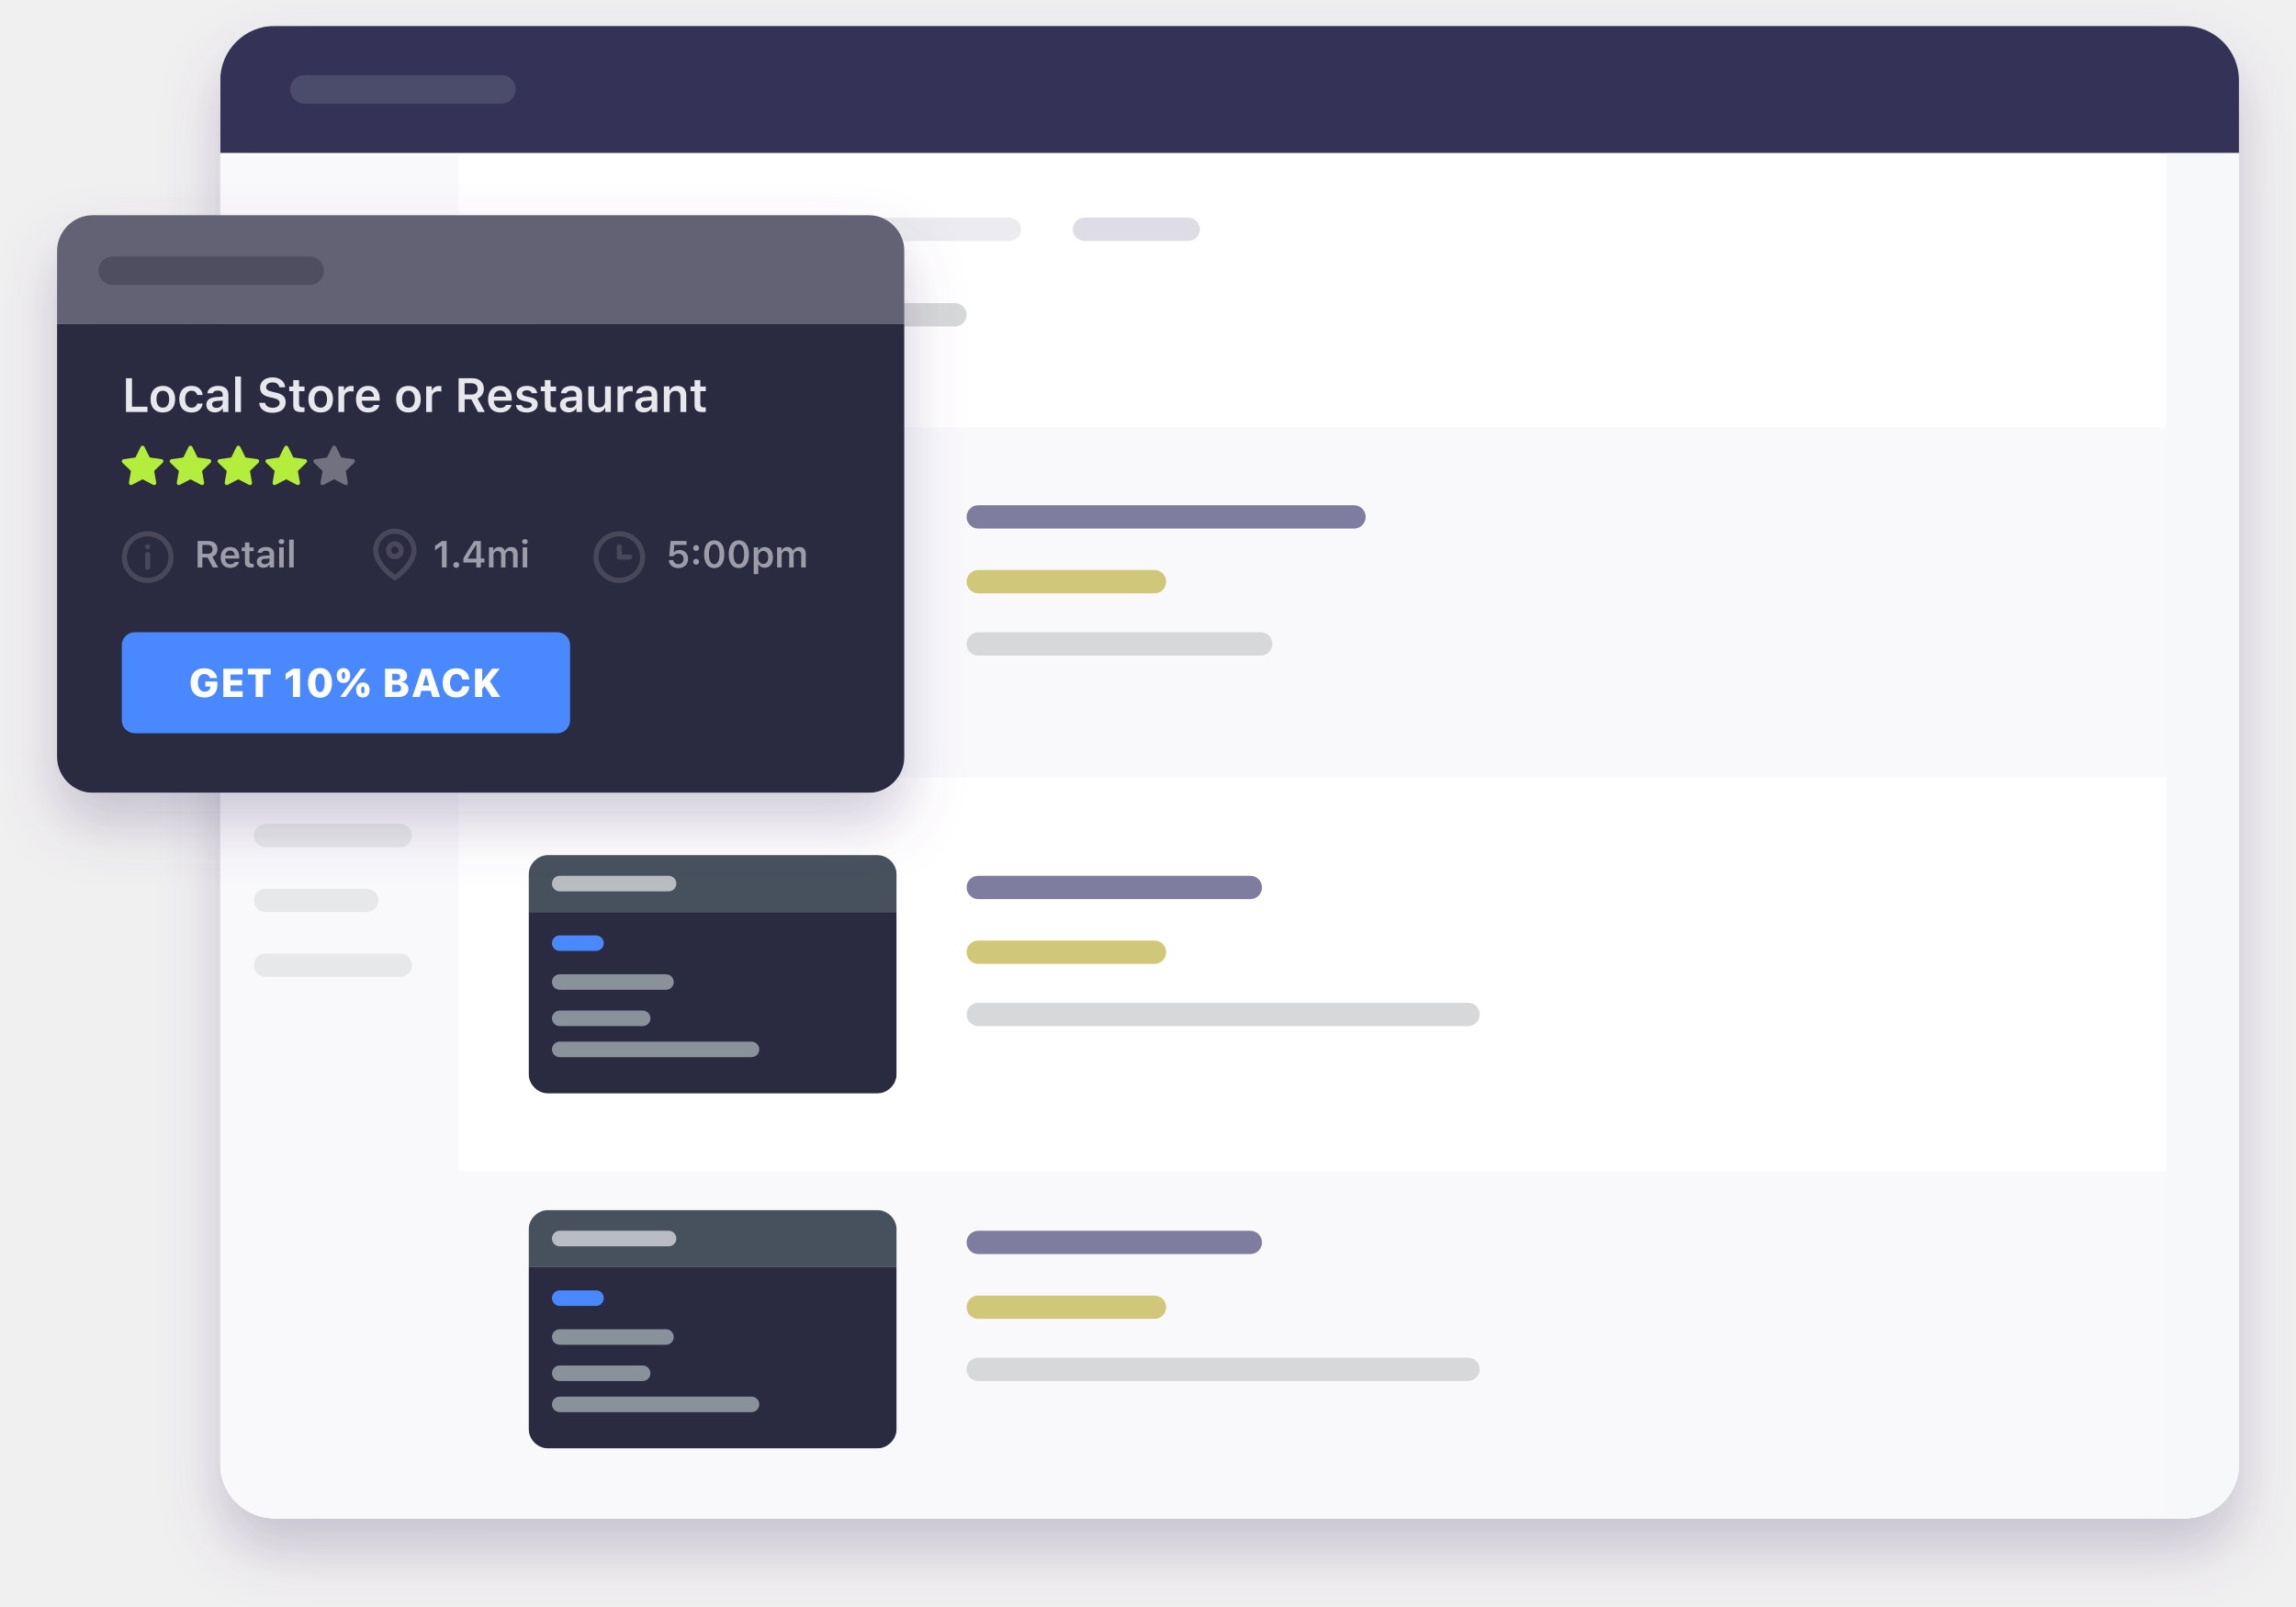
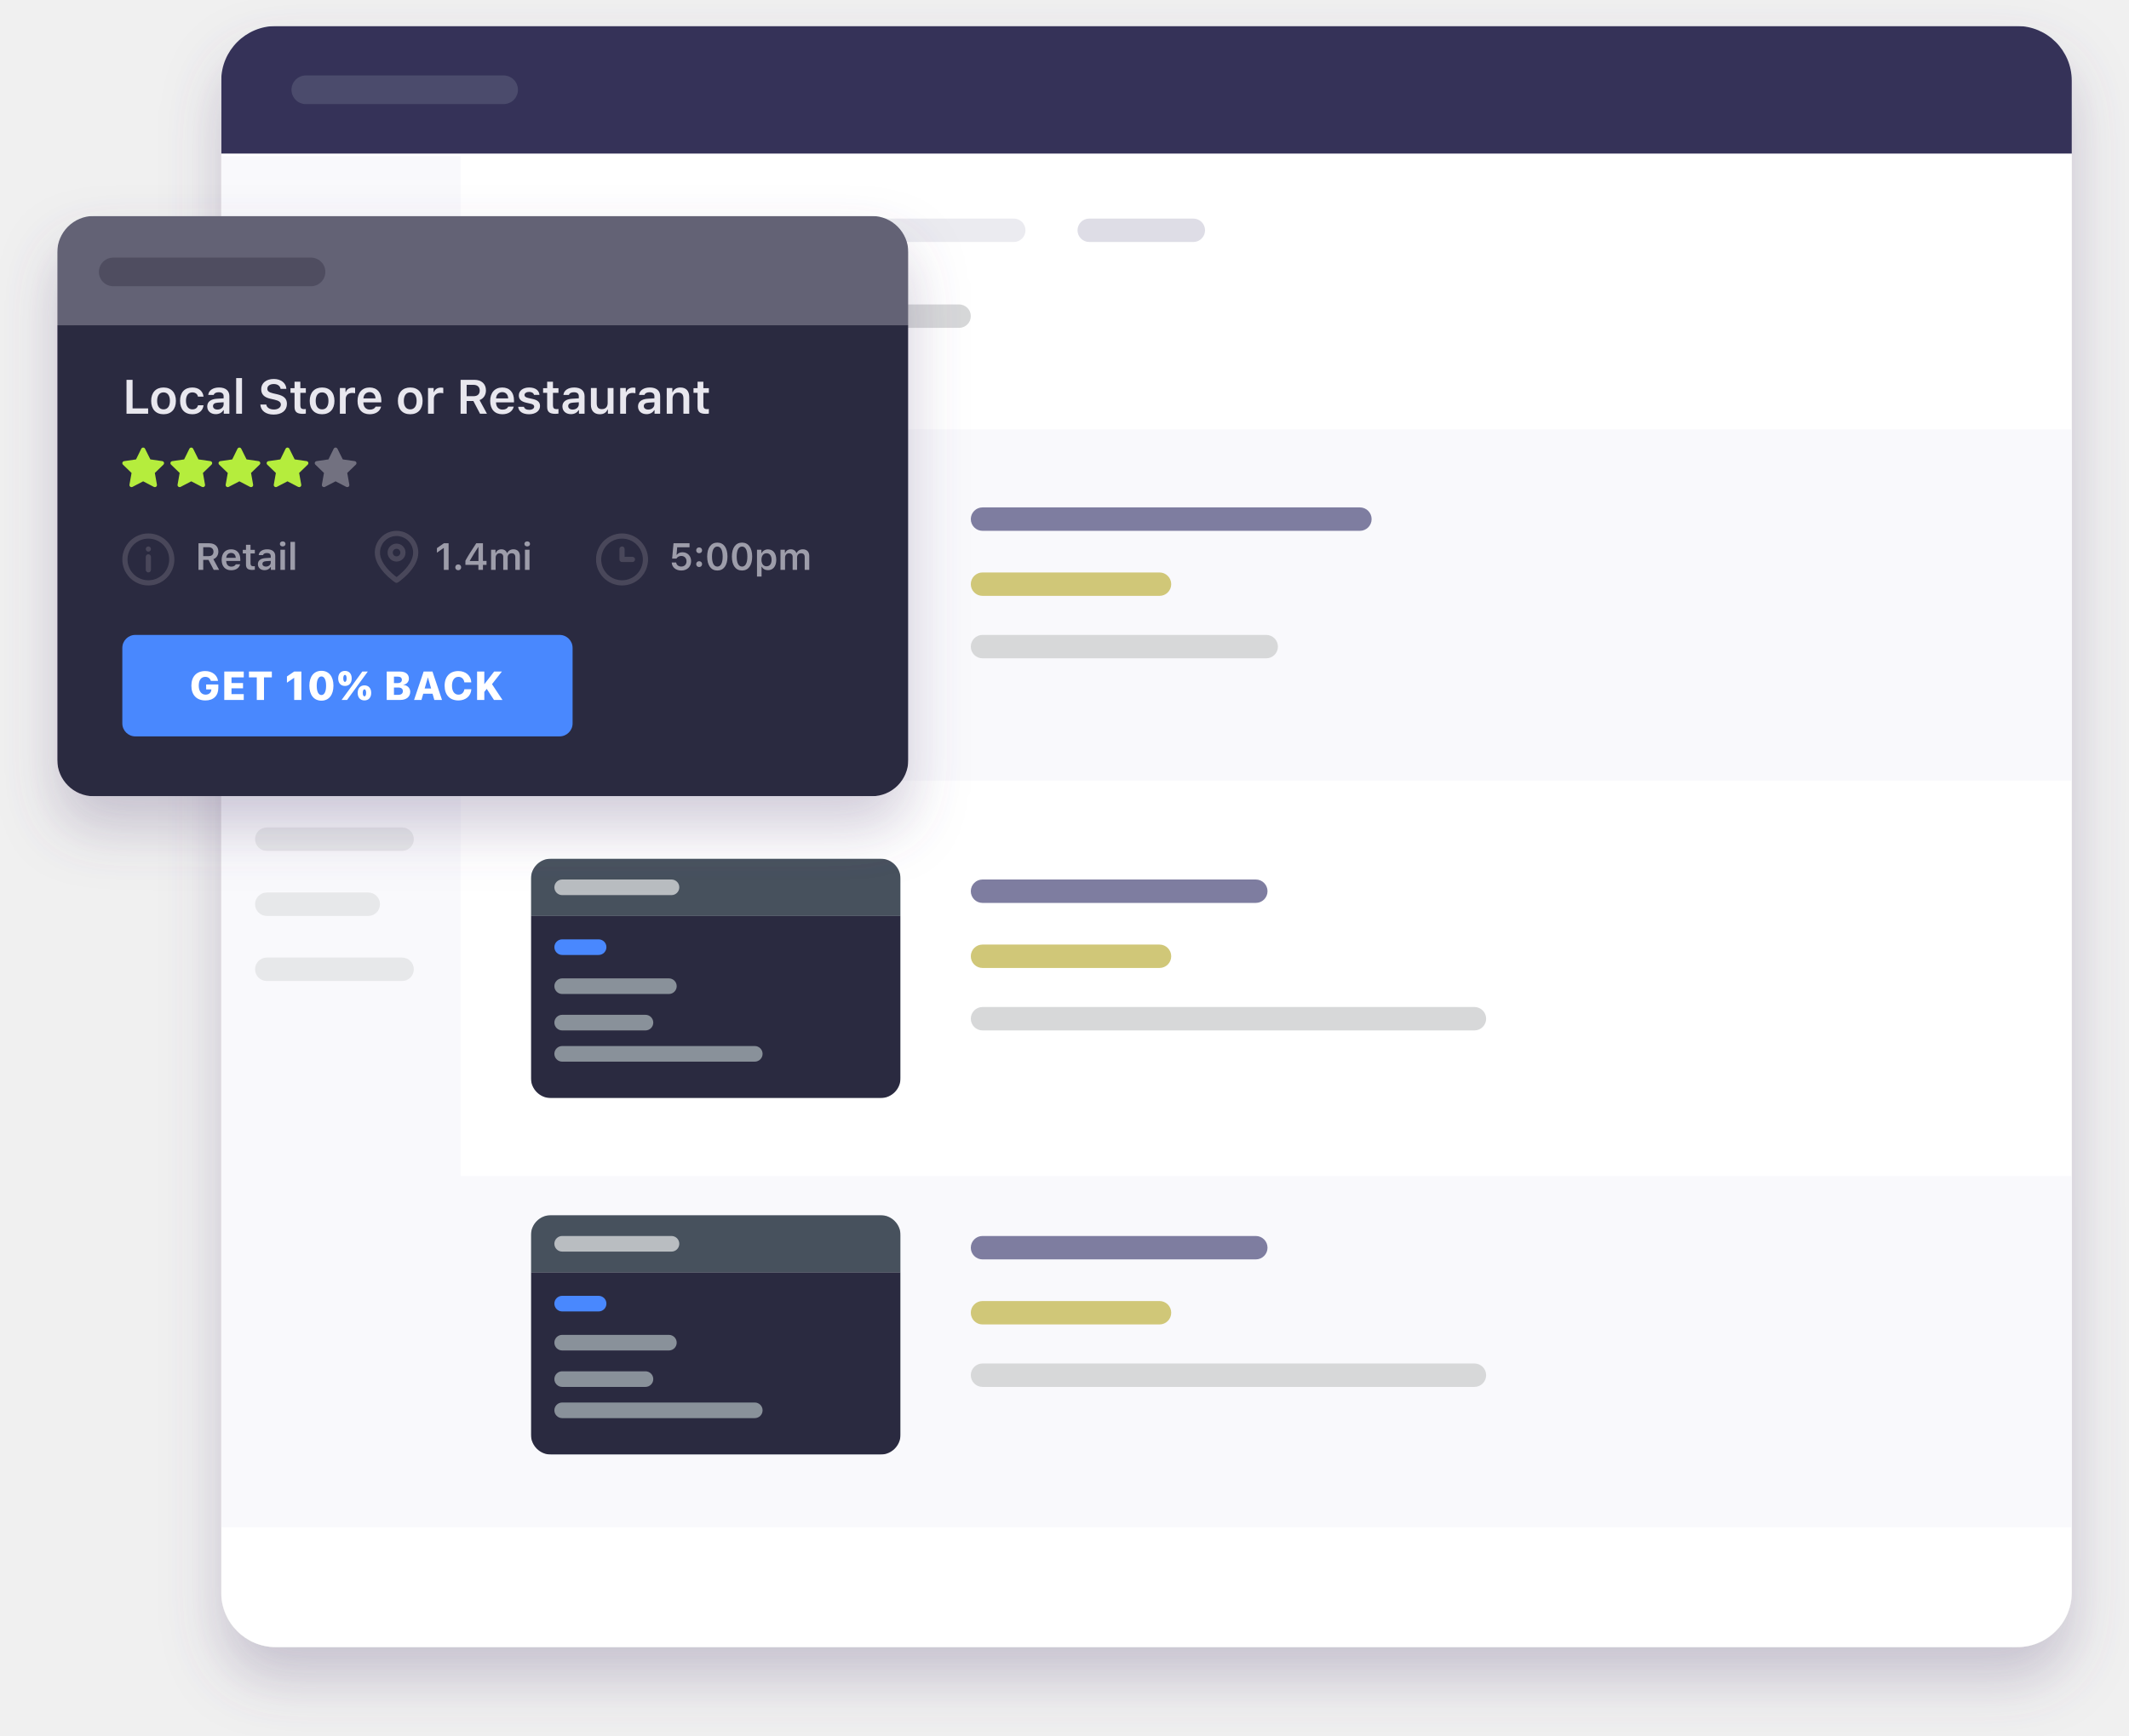
- <svg xmlns="http://www.w3.org/2000/svg" xmlns:xlink="http://www.w3.org/1999/xlink" width="886" height="620" viewBox="0 0 886 620">
+ <svg xmlns="http://www.w3.org/2000/svg" xmlns:xlink="http://www.w3.org/1999/xlink" width="818" height="667" viewBox="0 0 818 667">
  <defs>
-     <filter id="hero-publisher-a" width="116.9%" height="122.9%" x="-8.5%" y="-11.5%" filterUnits="objectBoundingBox">
+     <filter id="hero-publisher-a" width="118.6%" height="121.2%" x="-9.3%" y="-10.6%" filterUnits="objectBoundingBox">
      <feOffset dy="12" in="SourceAlpha" result="shadowOffsetOuter1" />
      <feGaussianBlur in="shadowOffsetOuter1" result="shadowBlurOuter1" stdDeviation="11" />
      <feColorMatrix in="shadowBlurOuter1" result="shadowMatrixOuter1" values="0 0 0 0 0.127   0 0 0 0 0.089   0 0 0 0 0.217  0 0 0 0.295 0" />
      <feMerge>
        <feMergeNode in="shadowMatrixOuter1" />
        <feMergeNode in="SourceGraphic" />
      </feMerge>
    </filter>
-     <rect id="hero-publisher-b" width="779" height="576" x="0" y="0" rx="21" />
+     <rect id="hero-publisher-b" width="711" height="623" x="0" y="0" rx="21" />
    <rect id="hero-publisher-d" width="142" height="92" x="0" y="0" rx="7.7" />
    <rect id="hero-publisher-f" width="142" height="92" x="0" y="0" rx="7.7" />
    <rect id="hero-publisher-h" width="142" height="92" x="0" y="0" rx="7.7" />
    <filter id="hero-publisher-j" width="140.4%" height="159.2%" x="-20.2%" y="-29.6%" filterUnits="objectBoundingBox">
      <feOffset dy="12" in="SourceAlpha" result="shadowOffsetOuter1" />
      <feGaussianBlur in="shadowOffsetOuter1" result="shadowBlurOuter1" stdDeviation="11" />
      <feColorMatrix in="shadowBlurOuter1" result="shadowMatrixOuter1" values="0 0 0 0 0.127   0 0 0 0 0.089   0 0 0 0 0.217  0 0 0 0.295 0" />
      <feMerge>
        <feMergeNode in="shadowMatrixOuter1" />
        <feMergeNode in="SourceGraphic" />
      </feMerge>
    </filter>
    <rect id="hero-publisher-k" width="327" height="223" x="0" y="0" rx="14.014" />
  </defs>
  <g fill="none" fill-rule="evenodd" transform="translate(22 10)">
    <g filter="url(#hero-publisher-a)" transform="translate(63)">
      <mask id="hero-publisher-c" fill="#fff">
        <use xlink:href="#hero-publisher-b" />
      </mask>
      <rect width="1066" height="639" y="49" fill="#FFF" mask="url(#hero-publisher-c)" />
      <g mask="url(#hero-publisher-c)">
        <g transform="translate(91 74)">
          <g transform="translate(0 81)">
            <rect width="687" height="135" fill="#F9F9FC" />
            <rect width="687" height="135" y="287" fill="#F9F9FC" />
            <rect width="154" height="9" x="197" y="30" fill="#7E7DA0" rx="4.5" />
            <rect width="118" height="9" x="197" y="79" fill="#D7D8D9" rx="4.5" />
            <rect width="77" height="9" x="197" y="55" fill="#D0C778" rx="4.5" />
            <g opacity=".131" transform="translate(28 22)">
              <mask id="hero-publisher-e" fill="#fff">
                <use xlink:href="#hero-publisher-d" />
              </mask>
              <use fill="#142C38" opacity=".23" xlink:href="#hero-publisher-d" />
              <rect width="142" height="22" fill="#47515D" mask="url(#hero-publisher-e)" />
              <rect width="142" height="70" y="22" fill="#142C38" mask="url(#hero-publisher-e)" />
              <rect width="48" height="6" x="9" y="8" fill="#FFF" mask="url(#hero-publisher-e)" rx="3" />
              <rect width="20" height="6" x="9" y="31" fill="#008DFA" mask="url(#hero-publisher-e)" rx="3" />
              <rect width="67" height="6" x="20" y="46" fill="#89919A" mask="url(#hero-publisher-e)" rx="3" />
              <circle cx="12" cy="49" r="3" fill="#89919A" mask="url(#hero-publisher-e)" />
              <circle cx="12" cy="63" r="3" fill="#89919A" mask="url(#hero-publisher-e)" />
              <circle cx="12" cy="75" r="3" fill="#89919A" mask="url(#hero-publisher-e)" />
              <rect width="38" height="6" x="20" y="60" fill="#89919A" mask="url(#hero-publisher-e)" rx="3" />
              <rect width="50" height="6" x="20" y="72" fill="#89919A" mask="url(#hero-publisher-e)" rx="3" />
            </g>
          </g>
          <g transform="translate(28 246)">
            <g transform="translate(169 8)">
              <rect width="114" height="9" fill="#7E7DA0" rx="4.5" />
              <rect width="198" height="9" y="49" fill="#D7D8D9" rx="4.5" />
              <rect width="77" height="9" y="25" fill="#D0C778" rx="4.5" />
            </g>
            <mask id="hero-publisher-g" fill="#fff">
              <use xlink:href="#hero-publisher-f" />
            </mask>
            <use fill="#142C38" opacity=".23" xlink:href="#hero-publisher-f" />
            <rect width="142" height="22" fill="#47515D" mask="url(#hero-publisher-g)" />
            <rect width="142" height="70" y="22" fill="#2A293F" mask="url(#hero-publisher-g)" />
            <rect width="48" height="6" x="9" y="8" fill="#FFF" mask="url(#hero-publisher-g)" opacity=".62" rx="3" />
            <rect width="20" height="6" x="9" y="31" fill="#4988FE" mask="url(#hero-publisher-g)" rx="3" />
            <rect width="47" height="6" x="9" y="46" fill="#89919A" mask="url(#hero-publisher-g)" rx="3" />
            <rect width="38" height="6" x="9" y="60" fill="#89919A" mask="url(#hero-publisher-g)" rx="3" />
            <rect width="80" height="6" x="9" y="72" fill="#89919A" mask="url(#hero-publisher-g)" rx="3" />
          </g>
          <g transform="translate(28 383)">
            <g transform="translate(169 8)">
              <rect width="114" height="9" fill="#7E7DA0" rx="4.5" />
              <rect width="198" height="9" y="49" fill="#D7D8D9" rx="4.5" />
              <rect width="77" height="9" y="25" fill="#D0C778" rx="4.5" />
            </g>
            <mask id="hero-publisher-i" fill="#fff">
              <use xlink:href="#hero-publisher-h" />
            </mask>
            <use fill="#142C38" opacity=".23" xlink:href="#hero-publisher-h" />
            <rect width="142" height="22" fill="#47515D" mask="url(#hero-publisher-i)" />
            <rect width="142" height="70" y="22" fill="#2A293F" mask="url(#hero-publisher-i)" />
            <rect width="48" height="6" x="9" y="8" fill="#FFF" mask="url(#hero-publisher-i)" opacity=".62" rx="3" />
            <rect width="20" height="6" x="9" y="31" fill="#4988FE" mask="url(#hero-publisher-i)" rx="3" />
            <rect width="47" height="6" x="9" y="46" fill="#89919A" mask="url(#hero-publisher-i)" rx="3" />
            <rect width="38" height="6" x="9" y="60" fill="#89919A" mask="url(#hero-publisher-i)" rx="3" />
            <rect width="80" height="6" x="9" y="72" fill="#89919A" mask="url(#hero-publisher-i)" rx="3" />
          </g>
          <g transform="translate(28)">
            <rect width="190" height="9" fill="#7E7DA0" opacity=".159" rx="4.5" />
            <rect width="49" height="9" x="210" fill="#7E7DA0" opacity=".259" rx="4.5" />
            <rect width="169" height="9" y="33" fill="#D7D8D9" rx="4.5" />
          </g>
-           <g transform="translate(28 508)">
-             <rect width="50" height="9" fill="#B9BDC3" rx="4.5" />
-             <rect width="272" height="9" x="80" fill="#D7D8D9" rx="4.5" />
-           </g>
        </g>
-       </g>
-       <g fill="#F6F8F9" mask="url(#hero-publisher-c)">
-         <rect width="29" height="527" x="123" transform="translate(628 49)" />
      </g>
      <rect width="779" height="49" fill="#343358" mask="url(#hero-publisher-c)" />
      <rect width="87" height="11" x="27" y="19" fill="#FFF" mask="url(#hero-publisher-c)" opacity=".121" rx="5.5" />
      <g mask="url(#hero-publisher-c)">
        <g transform="translate(0 50)">
          <rect width="92" height="527" fill="#F9F9FC" />
          <rect width="92" height="24" y="113" fill="#35556F" opacity=".077" />
          <rect width="55" height="9" x="13" y="44" fill="#B9BDC3" rx="4.5" />
          <rect width="55" height="9" x="13" y="71" fill="#D7D8D9" opacity=".517" rx="4.5" />
          <rect width="55" height="9" x="13" y="96" fill="#D7D8D9" opacity=".517" rx="4.5" />
          <rect width="33" height="9" x="13" y="120" fill="#000" opacity=".241" rx="4.5" />
          <rect width="55" height="9" x="13" y="144" fill="#D7D8D9" opacity=".517" rx="4.5" />
          <rect width="55" height="9" x="13" y="208" fill="#B9BDC3" rx="4.5" />
          <rect width="61" height="9" x="13" y="308" fill="#D7D8D9" opacity=".517" rx="4.5" />
          <rect width="61" height="9" x="13" y="258" fill="#D7D8D9" opacity=".517" rx="4.5" />
          <rect width="48" height="9" x="13" y="233" fill="#D7D8D9" opacity=".517" rx="4.5" />
          <rect width="48" height="9" x="13" y="283" fill="#D7D8D9" opacity=".517" rx="4.5" />
        </g>
      </g>
    </g>
    <g filter="url(#hero-publisher-j)" transform="translate(0 73)">
      <mask id="hero-publisher-l" fill="#fff">
        <use xlink:href="#hero-publisher-k" />
      </mask>
      <rect width="327" height="42" fill="#636274" mask="url(#hero-publisher-l)" />
      <rect width="327" height="181" y="42" fill="#2A293F" mask="url(#hero-publisher-l)" />
      <g mask="url(#hero-publisher-l)">
        <g transform="translate(25 62)">
          <g transform="translate(0 59)">
            <g fill-rule="nonzero" transform="translate(0 1)">
              <path fill="#FFF" fill-opacity=".144" d="M10,-5.32907052e-15 C15.523,-5.32907052e-15 20,4.477 20,10 C20,15.523 15.523,20 10,20 C4.477,20 -4.37114073e-07,15.523 -4.37114073e-07,10 C-4.37114073e-07,4.477 4.477,-5.32907052e-15 10,-5.32907052e-15 Z M10,18 C14.418,18 18,14.418 18,10 C18,5.582 14.418,2 10,2 C5.582,2 2,5.582 2,10 C2,14.418 5.582,18 10,18 Z M10.707,5.293 C11.098,5.683 11.098,6.317 10.707,6.707 C10.317,7.098 9.683,7.098 9.293,6.707 C8.902,6.317 8.902,5.683 9.293,5.293 C9.683,4.902 10.317,4.902 10.707,5.293 Z M10,8 C10.552,8 11,8.448 11,9 L11,14 C11,14.552 10.552,15 10,15 C9.448,15 9,14.552 9,14 L9,9 C9,8.448 9.448,8 10,8 Z" />
              <path fill="#F8F7FD" d="M31.087,5.299 L31.087,8.718 L33.197,8.718 C34.358,8.718 35.023,8.095 35.023,7.012 C35.023,5.95 34.315,5.299 33.154,5.299 L31.087,5.299 Z M31.087,10.17 L31.087,14 L29.26,14 L29.26,3.783 L33.409,3.783 C35.554,3.783 36.9,5.015 36.9,6.977 C36.9,8.322 36.192,9.448 34.974,9.886 L37.204,14 L35.115,14 L33.112,10.17 L31.087,10.17 Z M41.793,7.493 C40.745,7.493 40.009,8.244 39.931,9.377 L43.577,9.377 C43.542,8.23 42.848,7.493 41.793,7.493 Z M43.591,11.869 L45.255,11.869 C44.922,13.278 43.641,14.156 41.814,14.156 C39.534,14.156 38.161,12.648 38.161,10.156 C38.161,7.663 39.556,6.099 41.8,6.099 C44.009,6.099 45.333,7.564 45.333,10.007 L45.333,10.573 L39.924,10.573 L39.924,10.665 C39.966,11.954 40.71,12.761 41.864,12.761 C42.735,12.761 43.336,12.442 43.591,11.869 Z M47.508,4.357 L49.256,4.357 L49.256,6.304 L50.913,6.304 L50.913,7.706 L49.256,7.706 L49.256,11.508 C49.256,12.272 49.582,12.612 50.318,12.612 C50.566,12.612 50.701,12.598 50.913,12.577 L50.913,13.95 C50.658,14 50.332,14.035 49.993,14.035 C48.216,14.035 47.508,13.434 47.508,11.933 L47.508,7.706 L46.283,7.706 L46.283,6.304 L47.508,6.304 L47.508,4.357 Z M55.169,12.747 C56.231,12.747 57.024,12.06 57.024,11.161 L57.024,10.545 L55.275,10.658 C54.291,10.722 53.831,11.076 53.831,11.706 C53.831,12.357 54.39,12.747 55.169,12.747 Z M54.652,14.127 C53.158,14.127 52.089,13.221 52.089,11.805 C52.089,10.403 53.144,9.596 55.027,9.483 L57.024,9.363 L57.024,8.711 C57.024,7.954 56.514,7.529 55.566,7.529 C54.758,7.529 54.206,7.812 54.043,8.336 L52.387,8.336 C52.528,6.969 53.81,6.099 55.651,6.099 C57.64,6.099 58.759,7.069 58.759,8.711 L58.759,14 L57.067,14 L57.067,12.938 L56.946,12.938 C56.514,13.688 55.665,14.127 54.652,14.127 Z M60.742,14 L60.742,6.254 L62.491,6.254 L62.491,14 L60.742,14 Z M61.613,4.994 C60.976,4.994 60.53,4.583 60.53,4.024 C60.53,3.465 60.976,3.054 61.613,3.054 C62.257,3.054 62.696,3.465 62.696,4.024 C62.696,4.583 62.257,4.994 61.613,4.994 Z M64.587,14 L64.587,3.26 L66.343,3.26 L66.343,14 L64.587,14 Z" opacity=".562" />
            </g>
            <g fill-rule="nonzero" transform="translate(97)">
              <path fill="#F8F7FD" d="M26.533,15 L26.533,6.624 L26.413,6.624 L23.871,8.408 L23.871,6.653 L26.54,4.783 L28.36,4.783 L28.36,15 L26.533,15 Z M32.056,15.149 C31.391,15.149 30.924,14.667 30.924,14.03 C30.924,13.386 31.391,12.911 32.056,12.911 C32.729,12.911 33.189,13.386 33.189,14.03 C33.189,14.667 32.729,15.149 32.056,15.149 Z M39.81,15 L39.81,13.095 L34.819,13.095 L34.819,11.467 C35.739,9.775 37.176,7.502 38.982,4.783 L41.559,4.783 L41.559,11.552 L42.939,11.552 L42.939,13.095 L41.559,13.095 L41.559,15 L39.81,15 Z M36.511,11.488 L36.511,11.594 L39.838,11.594 L39.838,6.27 L39.739,6.27 C38.762,7.715 37.7,9.393 36.511,11.488 Z M44.682,15 L44.682,7.254 L46.374,7.254 L46.374,8.508 L46.495,8.508 C46.827,7.623 47.62,7.099 48.647,7.099 C49.716,7.099 50.459,7.637 50.785,8.508 L50.905,8.508 C51.288,7.658 52.18,7.099 53.256,7.099 C54.807,7.099 55.741,8.069 55.741,9.676 L55.741,15 L53.992,15 L53.992,10.122 C53.992,9.124 53.518,8.628 52.576,8.628 C51.663,8.628 51.061,9.293 51.061,10.178 L51.061,15 L49.355,15 L49.355,9.994 C49.355,9.145 48.817,8.628 47.953,8.628 C47.082,8.628 46.438,9.343 46.438,10.292 L46.438,15 L44.682,15 Z M57.696,15 L57.696,7.254 L59.445,7.254 L59.445,15 L57.696,15 Z M58.567,5.994 C57.93,5.994 57.484,5.583 57.484,5.024 C57.484,4.465 57.93,4.054 58.567,4.054 C59.211,4.054 59.65,4.465 59.65,5.024 C59.65,5.583 59.211,5.994 58.567,5.994 Z" opacity=".562" />
              <g fill="#FFF" fill-opacity=".144">
                <path d="M16.727,8.364 C16.727,11.178 15.232,13.92 12.771,16.517 C11.931,17.404 11.034,18.211 10.137,18.926 C9.822,19.176 9.53,19.398 9.266,19.589 C9.104,19.705 8.986,19.787 8.918,19.832 C8.582,20.056 8.145,20.056 7.809,19.832 C7.741,19.787 7.623,19.705 7.462,19.589 C7.198,19.398 6.905,19.176 6.59,18.926 C5.693,18.211 4.796,17.404 3.956,16.517 C1.496,13.92 0,11.178 0,8.364 C0,3.745 3.745,1.09726727e-07 8.364,1.09726727e-07 C12.983,1.09726727e-07 16.727,3.745 16.727,8.364 Z M8.891,17.361 C9.72,16.701 10.549,15.955 11.32,15.142 C13.461,12.881 14.727,10.56 14.727,8.364 C14.727,4.849 11.878,2 8.364,2 C4.849,2 2,4.849 2,8.364 C2,10.56 3.266,12.881 5.408,15.142 C6.179,15.955 7.007,16.701 7.836,17.361 C8.021,17.509 8.198,17.645 8.364,17.769 C8.529,17.645 8.706,17.509 8.891,17.361 Z" />
                <path d="M8.364,11.818 C10.272,11.818 11.818,10.272 11.818,8.364 C11.818,6.456 10.272,4.909 8.364,4.909 C6.456,4.909 4.909,6.456 4.909,8.364 C4.909,10.272 6.456,11.818 8.364,11.818 Z M8.364,9.818 C7.56,9.818 6.909,9.167 6.909,8.364 C6.909,7.56 7.56,6.909 8.364,6.909 C9.167,6.909 9.818,7.56 9.818,8.364 C9.818,9.167 9.167,9.818 8.364,9.818 Z" />
              </g>
            </g>
            <g fill-rule="nonzero" transform="translate(182 1)">
              <path fill="#F8F7FD" d="M32.751,14.255 C30.634,14.255 29.168,12.966 29.083,11.168 L30.797,11.168 C30.91,12.11 31.71,12.733 32.765,12.733 C33.961,12.733 34.776,11.926 34.776,10.708 C34.776,9.483 33.954,8.655 32.779,8.655 C31.937,8.655 31.278,9.03 30.903,9.66 L29.246,9.66 L29.777,3.783 L35.93,3.783 L35.93,5.327 L31.193,5.327 L30.945,8.194 L31.066,8.194 C31.519,7.585 32.241,7.239 33.225,7.239 C35.165,7.239 36.539,8.662 36.539,10.665 C36.539,12.796 35.016,14.255 32.751,14.255 Z M39.626,12.917 C38.961,12.917 38.494,12.435 38.494,11.798 C38.494,11.154 38.961,10.679 39.626,10.679 C40.299,10.679 40.759,11.154 40.759,11.798 C40.759,12.435 40.299,12.917 39.626,12.917 Z M39.626,7.607 C38.961,7.607 38.494,7.132 38.494,6.495 C38.494,5.851 38.961,5.376 39.626,5.376 C40.299,5.376 40.759,5.851 40.759,6.495 C40.759,7.132 40.299,7.607 39.626,7.607 Z M46.615,14.255 C44.166,14.255 42.714,12.272 42.714,8.881 C42.714,5.504 44.187,3.529 46.615,3.529 C49.037,3.529 50.509,5.504 50.509,8.895 C50.509,12.272 49.058,14.255 46.615,14.255 Z M46.615,12.74 C47.911,12.74 48.662,11.395 48.662,8.881 C48.662,6.382 47.897,5.051 46.615,5.051 C45.334,5.051 44.562,6.389 44.562,8.881 C44.562,11.395 45.32,12.74 46.615,12.74 Z M56.104,14.255 C53.654,14.255 52.203,12.272 52.203,8.881 C52.203,5.504 53.675,3.529 56.104,3.529 C58.525,3.529 59.998,5.504 59.998,8.895 C59.998,12.272 58.546,14.255 56.104,14.255 Z M56.104,12.74 C57.399,12.74 58.15,11.395 58.15,8.881 C58.15,6.382 57.385,5.051 56.104,5.051 C54.822,5.051 54.05,6.389 54.05,8.881 C54.05,11.395 54.808,12.74 56.104,12.74 Z M66.066,6.127 C68.027,6.127 69.259,7.642 69.259,10.127 C69.259,12.598 68.042,14.127 66.088,14.127 C64.976,14.127 64.119,13.646 63.723,12.825 L63.602,12.825 L63.602,16.577 L61.847,16.577 L61.847,6.254 L63.539,6.254 L63.539,7.536 L63.659,7.536 C64.105,6.658 65.004,6.127 66.066,6.127 Z M65.514,12.634 C66.732,12.634 67.454,11.692 67.454,10.127 C67.454,8.562 66.725,7.621 65.521,7.621 C64.325,7.621 63.574,8.584 63.567,10.127 C63.574,11.678 64.318,12.634 65.514,12.634 Z M70.875,14 L70.875,6.254 L72.567,6.254 L72.567,7.508 L72.687,7.508 C73.02,6.623 73.813,6.099 74.839,6.099 C75.909,6.099 76.652,6.637 76.978,7.508 L77.098,7.508 C77.48,6.658 78.372,6.099 79.449,6.099 C80.999,6.099 81.934,7.069 81.934,8.676 L81.934,14 L80.185,14 L80.185,9.122 C80.185,8.124 79.711,7.628 78.769,7.628 C77.856,7.628 77.254,8.293 77.254,9.178 L77.254,14 L75.547,14 L75.547,8.994 C75.547,8.145 75.009,7.628 74.146,7.628 C73.275,7.628 72.63,8.343 72.63,9.292 L72.63,14 L70.875,14 Z" opacity=".562" />
              <path fill="#FFF" fill-opacity=".144" d="M10,0 C12.652,0 15.196,1.054 17.071,2.929 C18.946,4.804 20,7.348 20,10 C20,15.523 15.523,20 10,20 C4.477,20 0,15.523 0,10 C0,4.477 4.477,0 10,0 Z M10,18 C12.122,18 14.157,17.157 15.657,15.657 C17.157,14.157 18,12.122 18,10 C18,5.582 14.418,2 10,2 C5.582,2 2,5.582 2,10 C2,14.418 5.582,18 10,18 Z M14,9 C14.552,9 15,9.448 15,10 C15,10.552 14.552,11 14,11 L10,11 C9.448,11 9,10.552 9,10 L9,6 C9,5.448 9.448,5 10,5 C10.552,5 11,5.448 11,6 L11,9 L14,9 Z" />
            </g>
          </g>
          <g transform="translate(0 99)">
            <rect width="173" height="39" fill="#4988FE" rx="5" />
            <path fill="#FFF" fill-rule="nonzero" d="M36.884,20.383 C36.884,23.365 35.038,25.189 31.927,25.189 C28.559,25.189 26.531,23.108 26.531,19.521 C26.531,15.979 28.559,13.89 31.859,13.89 C34.508,13.89 36.491,15.456 36.771,17.681 L34.024,17.681 C33.751,16.713 32.934,16.122 31.867,16.122 C30.292,16.122 29.361,17.356 29.361,19.483 C29.361,21.647 30.391,22.957 31.988,22.957 C33.244,22.957 34.122,22.215 34.198,21.117 L34.205,20.951 L32.207,20.951 L32.207,19.044 L36.884,19.044 L36.884,20.383 Z M46.655,22.76 L46.655,25 L39.17,25 L39.17,14.079 L46.655,14.079 L46.655,16.319 L41.948,16.319 L41.948,18.491 L46.375,18.491 L46.375,20.535 L41.948,20.535 L41.948,22.76 L46.655,22.76 Z M54.436,25 L51.666,25 L51.666,16.319 L48.654,16.319 L48.654,14.079 L57.448,14.079 L57.448,16.319 L54.436,16.319 L54.436,25 Z M66.031,25 L66.031,16.516 L65.978,16.516 L63.246,18.363 L63.246,15.971 L66.023,14.079 L68.793,14.079 L68.793,25 L66.031,25 Z M76.498,25.272 C73.637,25.272 71.866,23.093 71.866,19.521 C71.866,15.933 73.66,13.799 76.498,13.799 C79.329,13.799 81.115,15.926 81.115,19.513 C81.115,23.078 79.351,25.272 76.498,25.272 Z M76.498,23.108 C77.58,23.108 78.292,21.882 78.292,19.521 C78.292,17.159 77.58,15.963 76.498,15.963 C75.416,15.963 74.689,17.167 74.689,19.513 C74.689,21.874 75.408,23.108 76.498,23.108 Z M88.131,16.72 C88.131,18.506 87.132,19.611 85.535,19.611 C83.938,19.611 82.939,18.506 82.939,16.72 C82.939,14.942 83.938,13.829 85.535,13.829 C87.132,13.829 88.131,14.942 88.131,16.72 Z M85.535,18.052 C85.936,18.052 86.178,17.553 86.178,16.705 C86.178,15.857 85.936,15.358 85.535,15.358 C85.134,15.358 84.892,15.857 84.892,16.705 C84.892,17.553 85.134,18.052 85.535,18.052 Z M86.352,25 L84.248,25 L88.502,19.172 L92.21,14.079 L94.314,14.079 L90.182,19.748 L86.352,25 Z M95.624,22.283 C95.624,24.069 94.625,25.174 93.028,25.174 C91.431,25.174 90.432,24.069 90.432,22.283 C90.432,20.504 91.431,19.399 93.028,19.399 C94.625,19.399 95.624,20.504 95.624,22.283 Z M93.028,23.615 C93.429,23.615 93.671,23.115 93.671,22.268 C93.671,21.42 93.429,20.921 93.028,20.921 C92.627,20.921 92.384,21.42 92.384,22.268 C92.384,23.115 92.627,23.615 93.028,23.615 Z M106.803,25 L101.588,25 L101.588,14.079 L106.666,14.079 C108.816,14.079 110.11,15.116 110.11,16.803 C110.11,18.03 109.187,19.006 107.976,19.172 L107.976,19.233 C109.451,19.301 110.617,20.398 110.617,21.852 C110.617,23.766 109.141,25 106.803,25 Z M104.366,16.047 L104.366,18.529 L105.796,18.529 C106.803,18.529 107.408,18.052 107.408,17.265 C107.408,16.501 106.863,16.047 105.932,16.047 L104.366,16.047 Z M104.366,23.032 L106.015,23.032 C107.158,23.032 107.794,22.533 107.794,21.609 C107.794,20.716 107.143,20.217 106,20.217 L104.366,20.217 L104.366,23.032 Z M119.881,25 L119.192,22.601 L115.62,22.601 L114.924,25 L112.093,25 L115.764,14.079 L119.162,14.079 L122.833,25 L119.881,25 Z M117.376,16.395 L116.157,20.603 L118.647,20.603 L117.436,16.395 L117.376,16.395 Z M129.137,25.189 C125.868,25.189 123.832,23.108 123.832,19.536 C123.832,15.971 125.883,13.89 129.137,13.89 C131.9,13.89 133.996,15.668 134.079,18.249 L131.408,18.249 C131.271,16.962 130.356,16.115 129.137,16.115 C127.624,16.115 126.662,17.409 126.662,19.528 C126.662,21.67 127.616,22.964 129.145,22.964 C130.363,22.964 131.249,22.162 131.423,20.883 L134.094,20.883 C133.966,23.479 131.953,25.189 129.137,25.189 Z M139.082,25 L136.305,25 L136.305,14.079 L139.082,14.079 L139.082,18.877 L139.143,18.877 L142.859,14.079 L145.841,14.079 L142.034,18.93 L146.06,25 L142.798,25 L140.013,20.731 L139.082,21.912 L139.082,25 Z" />
          </g>
          <path fill="#F8F7FD" fill-rule="nonzero" d="M9.918,11.958 L9.918,14 L1.608,14 L1.608,0.965 L3.938,0.965 L3.938,11.958 L9.918,11.958 Z M15.834,14.199 C12.871,14.199 11.082,12.266 11.082,9.059 C11.082,5.87 12.898,3.919 15.834,3.919 C18.779,3.919 20.585,5.861 20.585,9.059 C20.585,12.266 18.788,14.199 15.834,14.199 Z M15.834,12.32 C17.396,12.32 18.282,11.127 18.282,9.059 C18.282,6.999 17.387,5.798 15.834,5.798 C14.271,5.798 13.377,6.999 13.377,9.059 C13.377,11.127 14.271,12.32 15.834,12.32 Z M31.207,7.442 L29.075,7.442 C28.867,6.484 28.126,5.798 26.898,5.798 C25.362,5.798 24.45,6.981 24.45,9.032 C24.45,11.109 25.371,12.32 26.898,12.32 C28.063,12.32 28.84,11.769 29.075,10.739 L31.207,10.739 C30.963,12.808 29.409,14.199 26.907,14.199 C23.935,14.199 22.183,12.284 22.183,9.032 C22.183,5.825 23.926,3.919 26.898,3.919 C29.436,3.919 30.972,5.364 31.207,7.442 Z M36.553,12.401 C37.908,12.401 38.92,11.525 38.92,10.378 L38.92,9.592 L36.688,9.736 C35.433,9.818 34.846,10.269 34.846,11.073 C34.846,11.904 35.559,12.401 36.553,12.401 Z M35.894,14.163 C33.988,14.163 32.624,13.006 32.624,11.2 C32.624,9.411 33.969,8.381 36.372,8.237 L38.92,8.083 L38.92,7.252 C38.92,6.286 38.269,5.744 37.059,5.744 C36.029,5.744 35.324,6.105 35.117,6.773 L33.003,6.773 C33.184,5.03 34.819,3.919 37.167,3.919 C39.706,3.919 41.133,5.156 41.133,7.252 L41.133,14 L38.974,14 L38.974,12.645 L38.82,12.645 C38.269,13.603 37.185,14.163 35.894,14.163 Z M43.742,14 L43.742,0.297 L45.982,0.297 L45.982,14 L43.742,14 Z M53.034,10.459 L55.31,10.459 C55.455,11.624 56.611,12.374 58.264,12.374 C59.8,12.374 60.911,11.588 60.911,10.495 C60.911,9.556 60.197,9.005 58.526,8.616 L56.837,8.228 C54.47,7.695 53.359,6.521 53.359,4.578 C53.359,2.212 55.292,0.64 58.21,0.64 C60.947,0.64 62.925,2.212 63.034,4.452 L60.803,4.452 C60.64,3.305 59.628,2.582 58.201,2.582 C56.702,2.582 55.708,3.305 55.708,4.416 C55.708,5.292 56.367,5.807 57.984,6.177 L59.484,6.521 C62.131,7.117 63.242,8.219 63.242,10.206 C63.242,12.744 61.281,14.325 58.12,14.325 C55.13,14.325 53.152,12.826 53.034,10.459 Z M66.167,1.697 L68.398,1.697 L68.398,4.181 L70.512,4.181 L70.512,5.969 L68.398,5.969 L68.398,10.82 C68.398,11.796 68.814,12.229 69.753,12.229 C70.069,12.229 70.241,12.211 70.512,12.184 L70.512,13.937 C70.187,14 69.771,14.045 69.338,14.045 C67.07,14.045 66.167,13.277 66.167,11.362 L66.167,5.969 L64.604,5.969 L64.604,4.181 L66.167,4.181 L66.167,1.697 Z M76.752,14.199 C73.789,14.199 72.001,12.266 72.001,9.059 C72.001,5.87 73.817,3.919 76.752,3.919 C79.697,3.919 81.504,5.861 81.504,9.059 C81.504,12.266 79.706,14.199 76.752,14.199 Z M76.752,12.32 C78.315,12.32 79.2,11.127 79.2,9.059 C79.2,6.999 78.306,5.798 76.752,5.798 C75.19,5.798 74.295,6.999 74.295,9.059 C74.295,11.127 75.19,12.32 76.752,12.32 Z M83.589,14 L83.589,4.118 L85.748,4.118 L85.748,5.653 L85.902,5.653 C86.173,4.678 87.238,3.955 88.512,3.955 C88.837,3.955 89.235,3.991 89.443,4.054 L89.443,6.132 C89.271,6.069 88.675,6.006 88.295,6.006 C86.841,6.006 85.829,6.909 85.829,8.291 L85.829,14 L83.589,14 Z M95.006,5.698 C93.669,5.698 92.729,6.656 92.63,8.101 L97.282,8.101 C97.237,6.638 96.351,5.698 95.006,5.698 Z M97.3,11.281 L99.423,11.281 C98.998,13.079 97.363,14.199 95.033,14.199 C92.124,14.199 90.371,12.275 90.371,9.095 C90.371,5.915 92.151,3.919 95.015,3.919 C97.833,3.919 99.522,5.789 99.522,8.905 L99.522,9.628 L92.621,9.628 L92.621,9.745 C92.675,11.389 93.623,12.419 95.096,12.419 C96.207,12.419 96.975,12.013 97.3,11.281 Z M110.621,14.199 C107.658,14.199 105.87,12.266 105.87,9.059 C105.87,5.87 107.685,3.919 110.621,3.919 C113.566,3.919 115.372,5.861 115.372,9.059 C115.372,12.266 113.575,14.199 110.621,14.199 Z M110.621,12.32 C112.184,12.32 113.069,11.127 113.069,9.059 C113.069,6.999 112.175,5.798 110.621,5.798 C109.058,5.798 108.164,6.999 108.164,9.059 C108.164,11.127 109.058,12.32 110.621,12.32 Z M117.458,14 L117.458,4.118 L119.617,4.118 L119.617,5.653 L119.77,5.653 C120.041,4.678 121.107,3.955 122.381,3.955 C122.706,3.955 123.103,3.991 123.311,4.054 L123.311,6.132 C123.14,6.069 122.543,6.006 122.164,6.006 C120.71,6.006 119.698,6.909 119.698,8.291 L119.698,14 L117.458,14 Z M132.296,2.898 L132.296,7.261 L134.988,7.261 C136.47,7.261 137.319,6.466 137.319,5.084 C137.319,3.729 136.415,2.898 134.934,2.898 L132.296,2.898 Z M132.296,9.113 L132.296,14 L129.966,14 L129.966,0.965 L135.259,0.965 C137.996,0.965 139.712,2.537 139.712,5.039 C139.712,6.755 138.809,8.192 137.255,8.752 L140.101,14 L137.436,14 L134.88,9.113 L132.296,9.113 Z M145.971,5.698 C144.634,5.698 143.695,6.656 143.595,8.101 L148.247,8.101 C148.202,6.638 147.317,5.698 145.971,5.698 Z M148.265,11.281 L150.388,11.281 C149.964,13.079 148.329,14.199 145.998,14.199 C143.089,14.199 141.337,12.275 141.337,9.095 C141.337,5.915 143.117,3.919 145.98,3.919 C148.798,3.919 150.488,5.789 150.488,8.905 L150.488,9.628 L143.586,9.628 L143.586,9.745 C143.64,11.389 144.589,12.419 146.061,12.419 C147.172,12.419 147.94,12.013 148.265,11.281 Z M152.338,6.945 C152.338,5.156 153.964,3.919 156.295,3.919 C158.643,3.919 160.116,4.958 160.278,6.755 L158.173,6.755 C158.011,6.06 157.351,5.617 156.304,5.617 C155.283,5.617 154.515,6.105 154.515,6.819 C154.515,7.379 154.985,7.722 155.978,7.948 L157.722,8.345 C159.61,8.77 160.486,9.583 160.486,11.037 C160.486,12.934 158.743,14.199 156.276,14.199 C153.81,14.199 152.257,13.133 152.085,11.335 L154.298,11.335 C154.515,12.067 155.211,12.5 156.331,12.5 C157.46,12.5 158.246,12.004 158.246,11.272 C158.246,10.712 157.821,10.36 156.882,10.152 L155.129,9.745 C153.232,9.312 152.338,8.436 152.338,6.945 Z M163.231,1.697 L165.462,1.697 L165.462,4.181 L167.575,4.181 L167.575,5.969 L165.462,5.969 L165.462,10.82 C165.462,11.796 165.877,12.229 166.817,12.229 C167.133,12.229 167.305,12.211 167.575,12.184 L167.575,13.937 C167.25,14 166.835,14.045 166.401,14.045 C164.134,14.045 163.231,13.277 163.231,11.362 L163.231,5.969 L161.668,5.969 L161.668,4.181 L163.231,4.181 L163.231,1.697 Z M173.021,12.401 C174.376,12.401 175.388,11.525 175.388,10.378 L175.388,9.592 L173.157,9.736 C171.901,9.818 171.314,10.269 171.314,11.073 C171.314,11.904 172.027,12.401 173.021,12.401 Z M172.362,14.163 C170.456,14.163 169.092,13.006 169.092,11.2 C169.092,9.411 170.438,8.381 172.84,8.237 L175.388,8.083 L175.388,7.252 C175.388,6.286 174.737,5.744 173.527,5.744 C172.497,5.744 171.793,6.105 171.585,6.773 L169.471,6.773 C169.652,5.03 171.287,3.919 173.635,3.919 C176.174,3.919 177.601,5.156 177.601,7.252 L177.601,14 L175.442,14 L175.442,12.645 L175.288,12.645 C174.737,13.603 173.653,14.163 172.362,14.163 Z M188.719,4.118 L188.719,14 L186.56,14 L186.56,12.428 L186.407,12.428 C185.928,13.557 184.961,14.199 183.453,14.199 C181.294,14.199 180.029,12.853 180.029,10.54 L180.029,4.118 L182.27,4.118 L182.27,9.98 C182.27,11.489 182.893,12.229 184.23,12.229 C185.684,12.229 186.479,11.335 186.479,9.872 L186.479,4.118 L188.719,4.118 Z M191.292,14 L191.292,4.118 L193.451,4.118 L193.451,5.653 L193.605,5.653 C193.876,4.678 194.942,3.955 196.215,3.955 C196.541,3.955 196.938,3.991 197.146,4.054 L197.146,6.132 C196.974,6.069 196.378,6.006 195.999,6.006 C194.544,6.006 193.532,6.909 193.532,8.291 L193.532,14 L191.292,14 Z M202.067,12.401 C203.422,12.401 204.434,11.525 204.434,10.378 L204.434,9.592 L202.203,9.736 C200.947,9.818 200.36,10.269 200.36,11.073 C200.36,11.904 201.074,12.401 202.067,12.401 Z M201.408,14.163 C199.502,14.163 198.138,13.006 198.138,11.2 C198.138,9.411 199.484,8.381 201.887,8.237 L204.434,8.083 L204.434,7.252 C204.434,6.286 203.784,5.744 202.573,5.744 C201.543,5.744 200.839,6.105 200.631,6.773 L198.517,6.773 C198.698,5.03 200.333,3.919 202.682,3.919 C205.22,3.919 206.647,5.156 206.647,7.252 L206.647,14 L204.488,14 L204.488,12.645 L204.335,12.645 C203.784,13.603 202.7,14.163 201.408,14.163 Z M209.166,14 L209.166,4.118 L211.325,4.118 L211.325,5.698 L211.479,5.698 C211.948,4.596 212.942,3.919 214.414,3.919 C216.618,3.919 217.82,5.247 217.82,7.604 L217.82,14 L215.58,14 L215.58,8.137 C215.58,6.629 214.947,5.87 213.583,5.87 C212.246,5.87 211.406,6.792 211.406,8.246 L211.406,14 L209.166,14 Z M221.016,1.697 L223.247,1.697 L223.247,4.181 L225.361,4.181 L225.361,5.969 L223.247,5.969 L223.247,10.82 C223.247,11.796 223.663,12.229 224.602,12.229 C224.918,12.229 225.09,12.211 225.361,12.184 L225.361,13.937 C225.036,14 224.62,14.045 224.187,14.045 C221.919,14.045 221.016,13.277 221.016,11.362 L221.016,5.969 L219.453,5.969 L219.453,4.181 L221.016,4.181 L221.016,1.697 Z" opacity=".918" />
          <g transform="translate(0 27)">
            <path fill="#B5ED3C" fill-rule="nonzero" d="M12.474,15.203 L12.474,15.203 C12.346,15.204 12.219,15.174 12.105,15.115 L8.007,12.979 L3.908,15.115 L3.908,15.115 C3.515,15.321 3.03,15.171 2.823,14.78 C2.74,14.623 2.712,14.442 2.743,14.267 L3.547,9.763 L0.236,6.563 L0.236,6.563 C0.025,6.354 -0.052,6.047 0.035,5.763 L0.035,5.763 C0.13,5.473 0.383,5.262 0.686,5.219 L5.266,4.555 L7.283,0.451 L7.283,0.451 C7.477,0.054 7.957,-0.112 8.357,0.08 C8.52,0.159 8.651,0.289 8.73,0.451 L10.771,4.547 L15.351,5.211 L15.351,5.211 C15.655,5.254 15.907,5.465 16.002,5.755 L16.002,5.755 C16.089,6.039 16.012,6.346 15.801,6.555 L12.49,9.755 L13.294,14.259 L13.294,14.259 C13.353,14.566 13.227,14.878 12.973,15.059 L12.973,15.059 C12.827,15.161 12.652,15.212 12.474,15.203 L12.474,15.203 Z" />
            <path fill="#FFF" fill-opacity=".339" fill-rule="nonzero" d="M86.403,15.203 L86.403,15.203 C86.274,15.204 86.148,15.174 86.033,15.115 L81.935,12.979 L77.837,15.115 L77.837,15.115 C77.444,15.321 76.958,15.171 76.752,14.78 C76.669,14.623 76.64,14.442 76.672,14.267 L77.475,9.763 L74.165,6.563 L74.165,6.563 C73.954,6.354 73.877,6.047 73.964,5.763 L73.964,5.763 C74.059,5.473 74.311,5.262 74.615,5.219 L79.195,4.555 L81.212,0.451 L81.212,0.451 C81.405,0.054 81.886,-0.112 82.285,0.08 C82.448,0.159 82.579,0.289 82.658,0.451 L84.699,4.547 L89.28,5.211 L89.28,5.211 C89.583,5.254 89.836,5.465 89.931,5.755 L89.931,5.755 C90.017,6.039 89.94,6.346 89.73,6.555 L86.419,9.755 L87.223,14.259 L87.223,14.259 C87.281,14.566 87.156,14.878 86.901,15.059 L86.901,15.059 C86.756,15.161 86.58,15.212 86.403,15.203 L86.403,15.203 Z" />
            <path fill="#B5ED3C" fill-rule="nonzero" d="M30.957 15.203L30.957 15.203C30.828 15.204 30.701 15.174 30.587 15.115L26.489 12.979 22.39 15.115 22.39 15.115C21.998 15.321 21.512 15.171 21.305 14.78 21.222 14.623 21.194 14.442 21.225 14.267L22.029 9.763 18.718 6.563 18.718 6.563C18.508 6.354 18.43 6.047 18.517 5.763L18.517 5.763C18.612 5.473 18.865 5.262 19.168 5.219L23.748 4.555 25.765.451 25.765.451C25.959.054 26.44-.112 26.839.08 27.002.159 27.133.289 27.212.451L29.253 4.547 33.833 5.211 33.833 5.211C34.137 5.254 34.389 5.465 34.484 5.755L34.484 5.755C34.571 6.039 34.494 6.346 34.283 6.555L30.973 9.755 31.776 14.259 31.776 14.259C31.835 14.566 31.709 14.878 31.455 15.059L31.455 15.059C31.309 15.161 31.134 15.212 30.957 15.203L30.957 15.203zM49.439 15.203L49.439 15.203C49.31 15.204 49.183 15.174 49.069 15.115L44.971 12.979 40.873 15.115 40.873 15.115C40.48 15.321 39.994 15.171 39.787 14.78 39.704 14.623 39.676 14.442 39.707 14.267L40.511 9.763 37.2 6.563 37.2 6.563C36.99 6.354 36.912 6.047 36.999 5.763L36.999 5.763C37.094 5.473 37.347 5.262 37.65 5.219L42.231 4.555 44.248.451 44.248.451C44.441.054 44.922-.112 45.321.08 45.484.159 45.615.289 45.694.451L47.735 4.547 52.315 5.211 52.315 5.211C52.619 5.254 52.871 5.465 52.966 5.755L52.966 5.755C53.053 6.039 52.976 6.346 52.765 6.555L49.455 9.755 50.258 14.259 50.258 14.259C50.317 14.566 50.191 14.878 49.937 15.059L49.937 15.059C49.791 15.161 49.616 15.212 49.439 15.203L49.439 15.203zM67.921 15.203L67.921 15.203C67.792 15.204 67.666 15.174 67.551 15.115L63.453 12.979 59.355 15.115 59.355 15.115C58.962 15.321 58.476 15.171 58.269 14.78 58.186 14.623 58.158 14.442 58.19 14.267L58.993 9.763 55.682 6.563 55.682 6.563C55.472 6.354 55.395 6.047 55.482 5.763L55.482 5.763C55.577 5.473 55.829 5.262 56.132 5.219L60.713 4.555 62.73.451 62.73.451C62.923.054 63.404-.112 63.803.08 63.966.159 64.097.289 64.176.451L66.217 4.547 70.798 5.211 70.798 5.211C71.101 5.254 71.353 5.465 71.448 5.755L71.448 5.755C71.535 6.039 71.458 6.346 71.248 6.555L67.937 9.755 68.74 14.259 68.74 14.259C68.799 14.566 68.674 14.878 68.419 15.059L68.419 15.059C68.273 15.161 68.098 15.212 67.921 15.203L67.921 15.203z" />
          </g>
        </g>
      </g>
      <rect width="87" height="11" x="16" y="16" fill="#2A293F" mask="url(#hero-publisher-l)" opacity=".356" rx="5.5" />
    </g>
  </g>
</svg>
